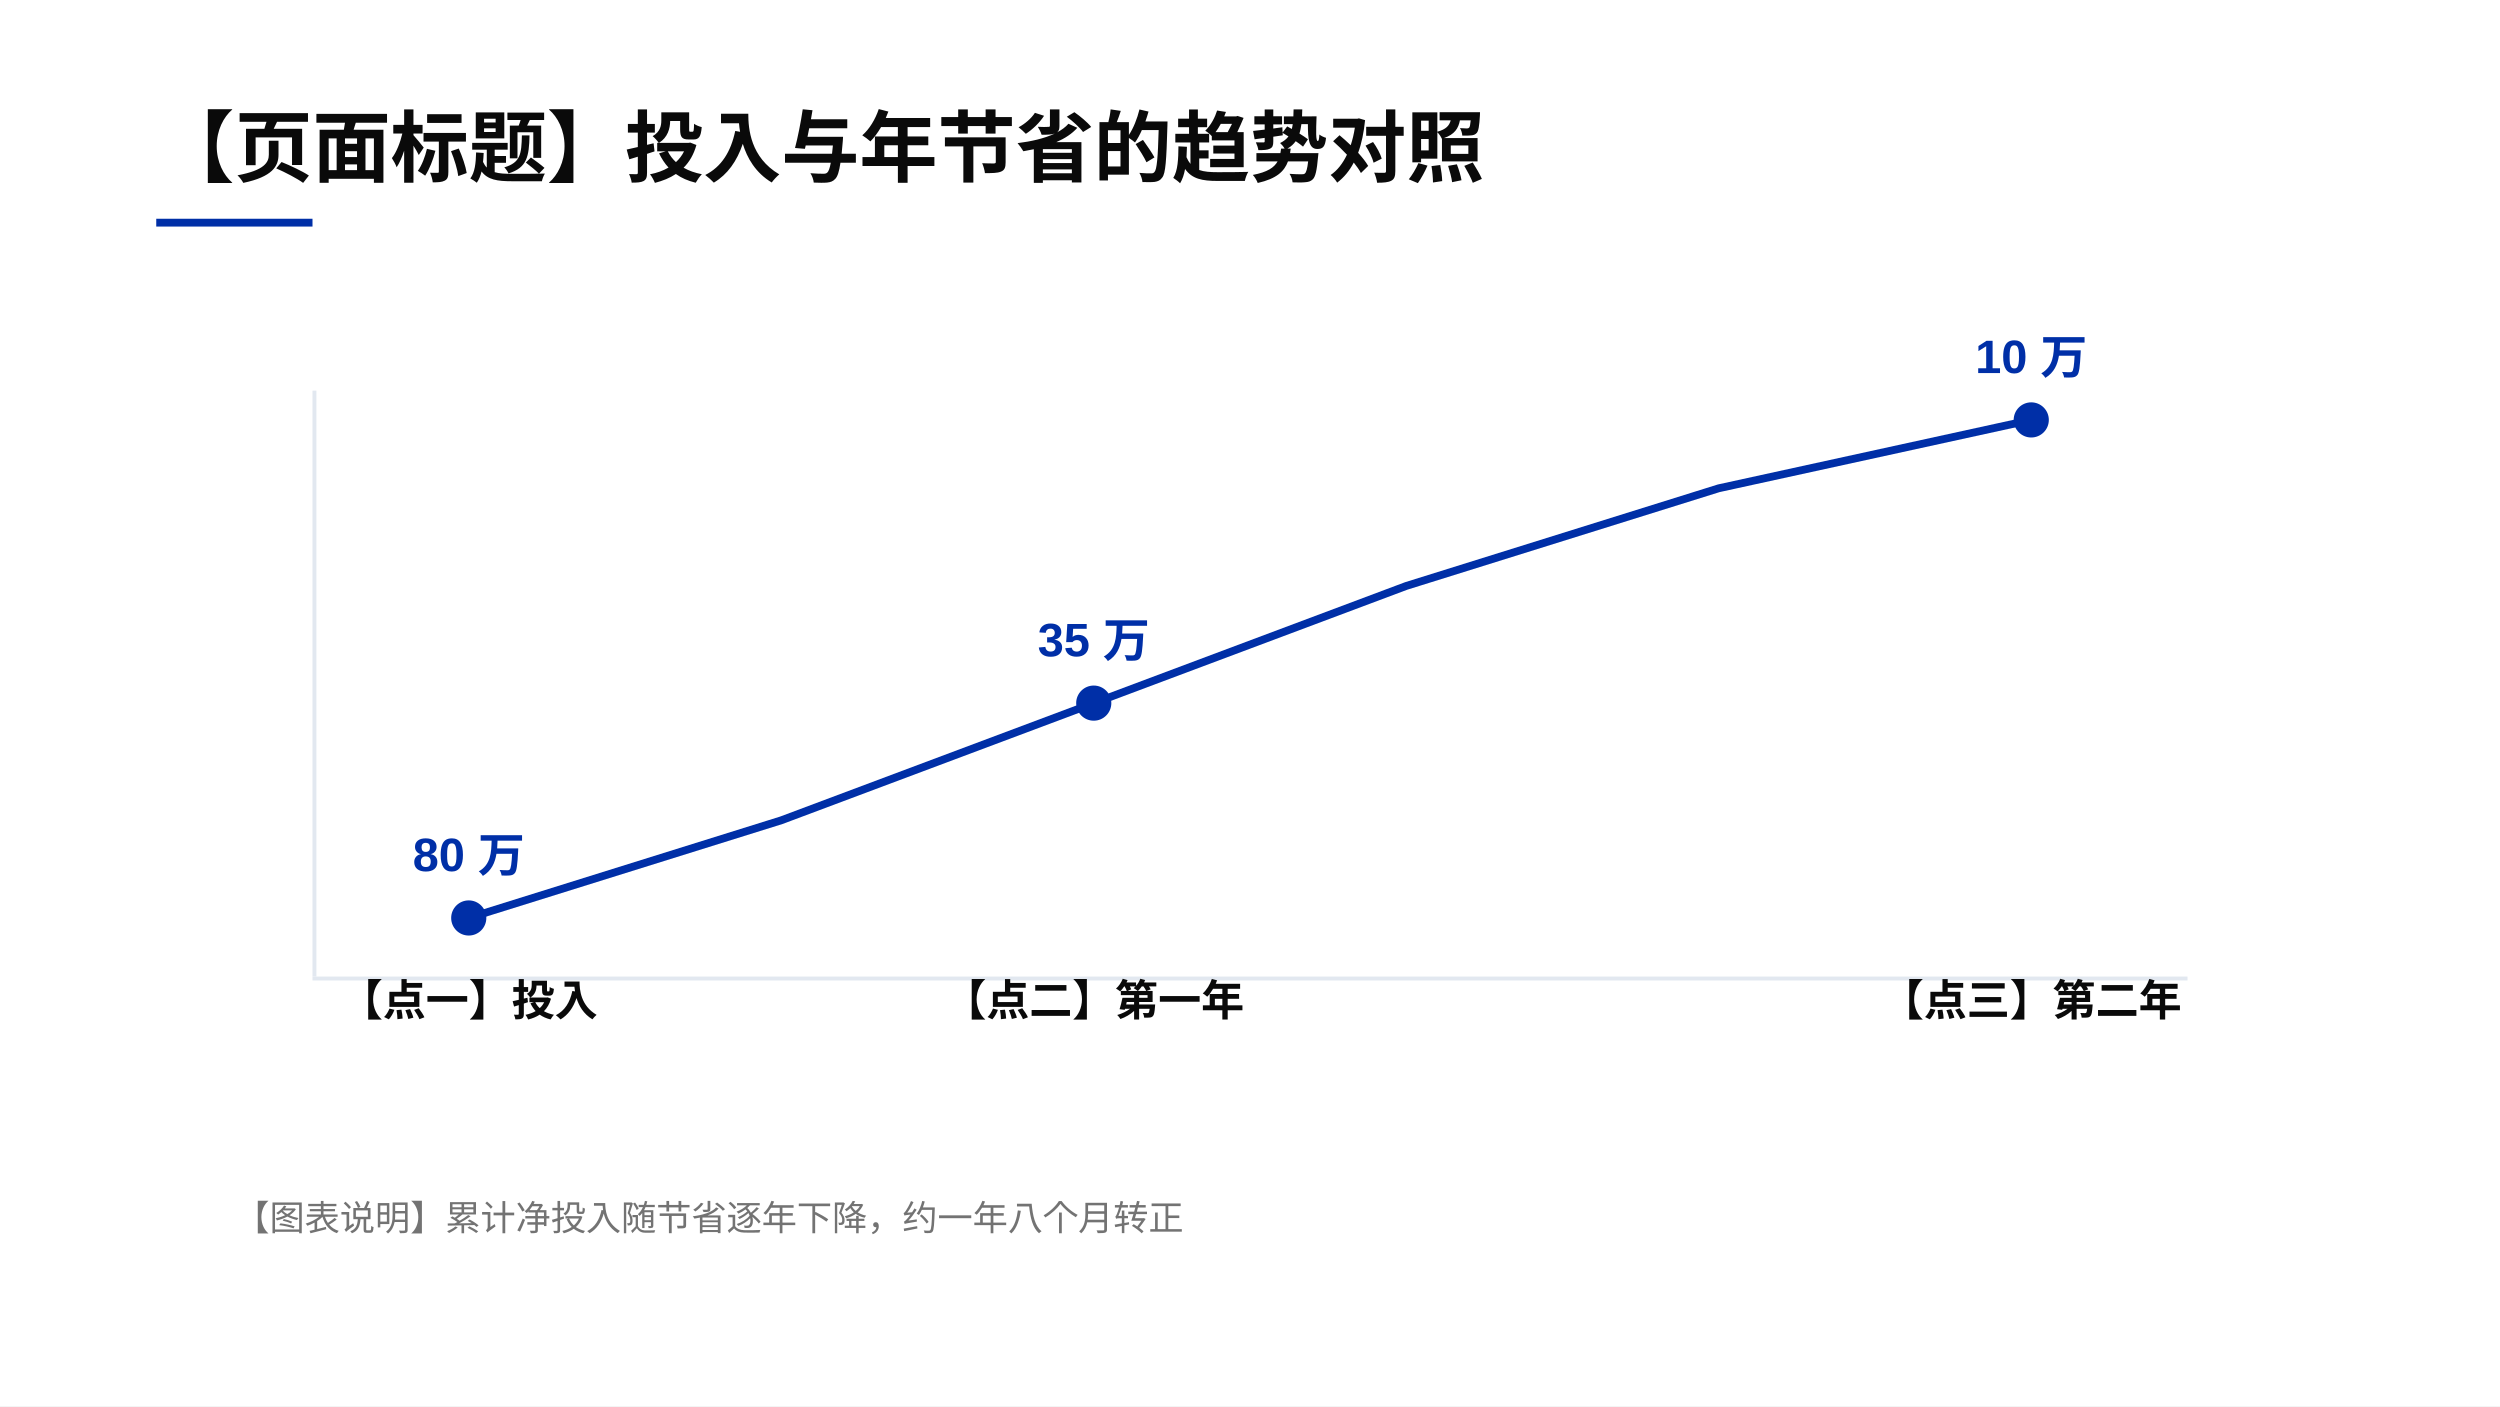
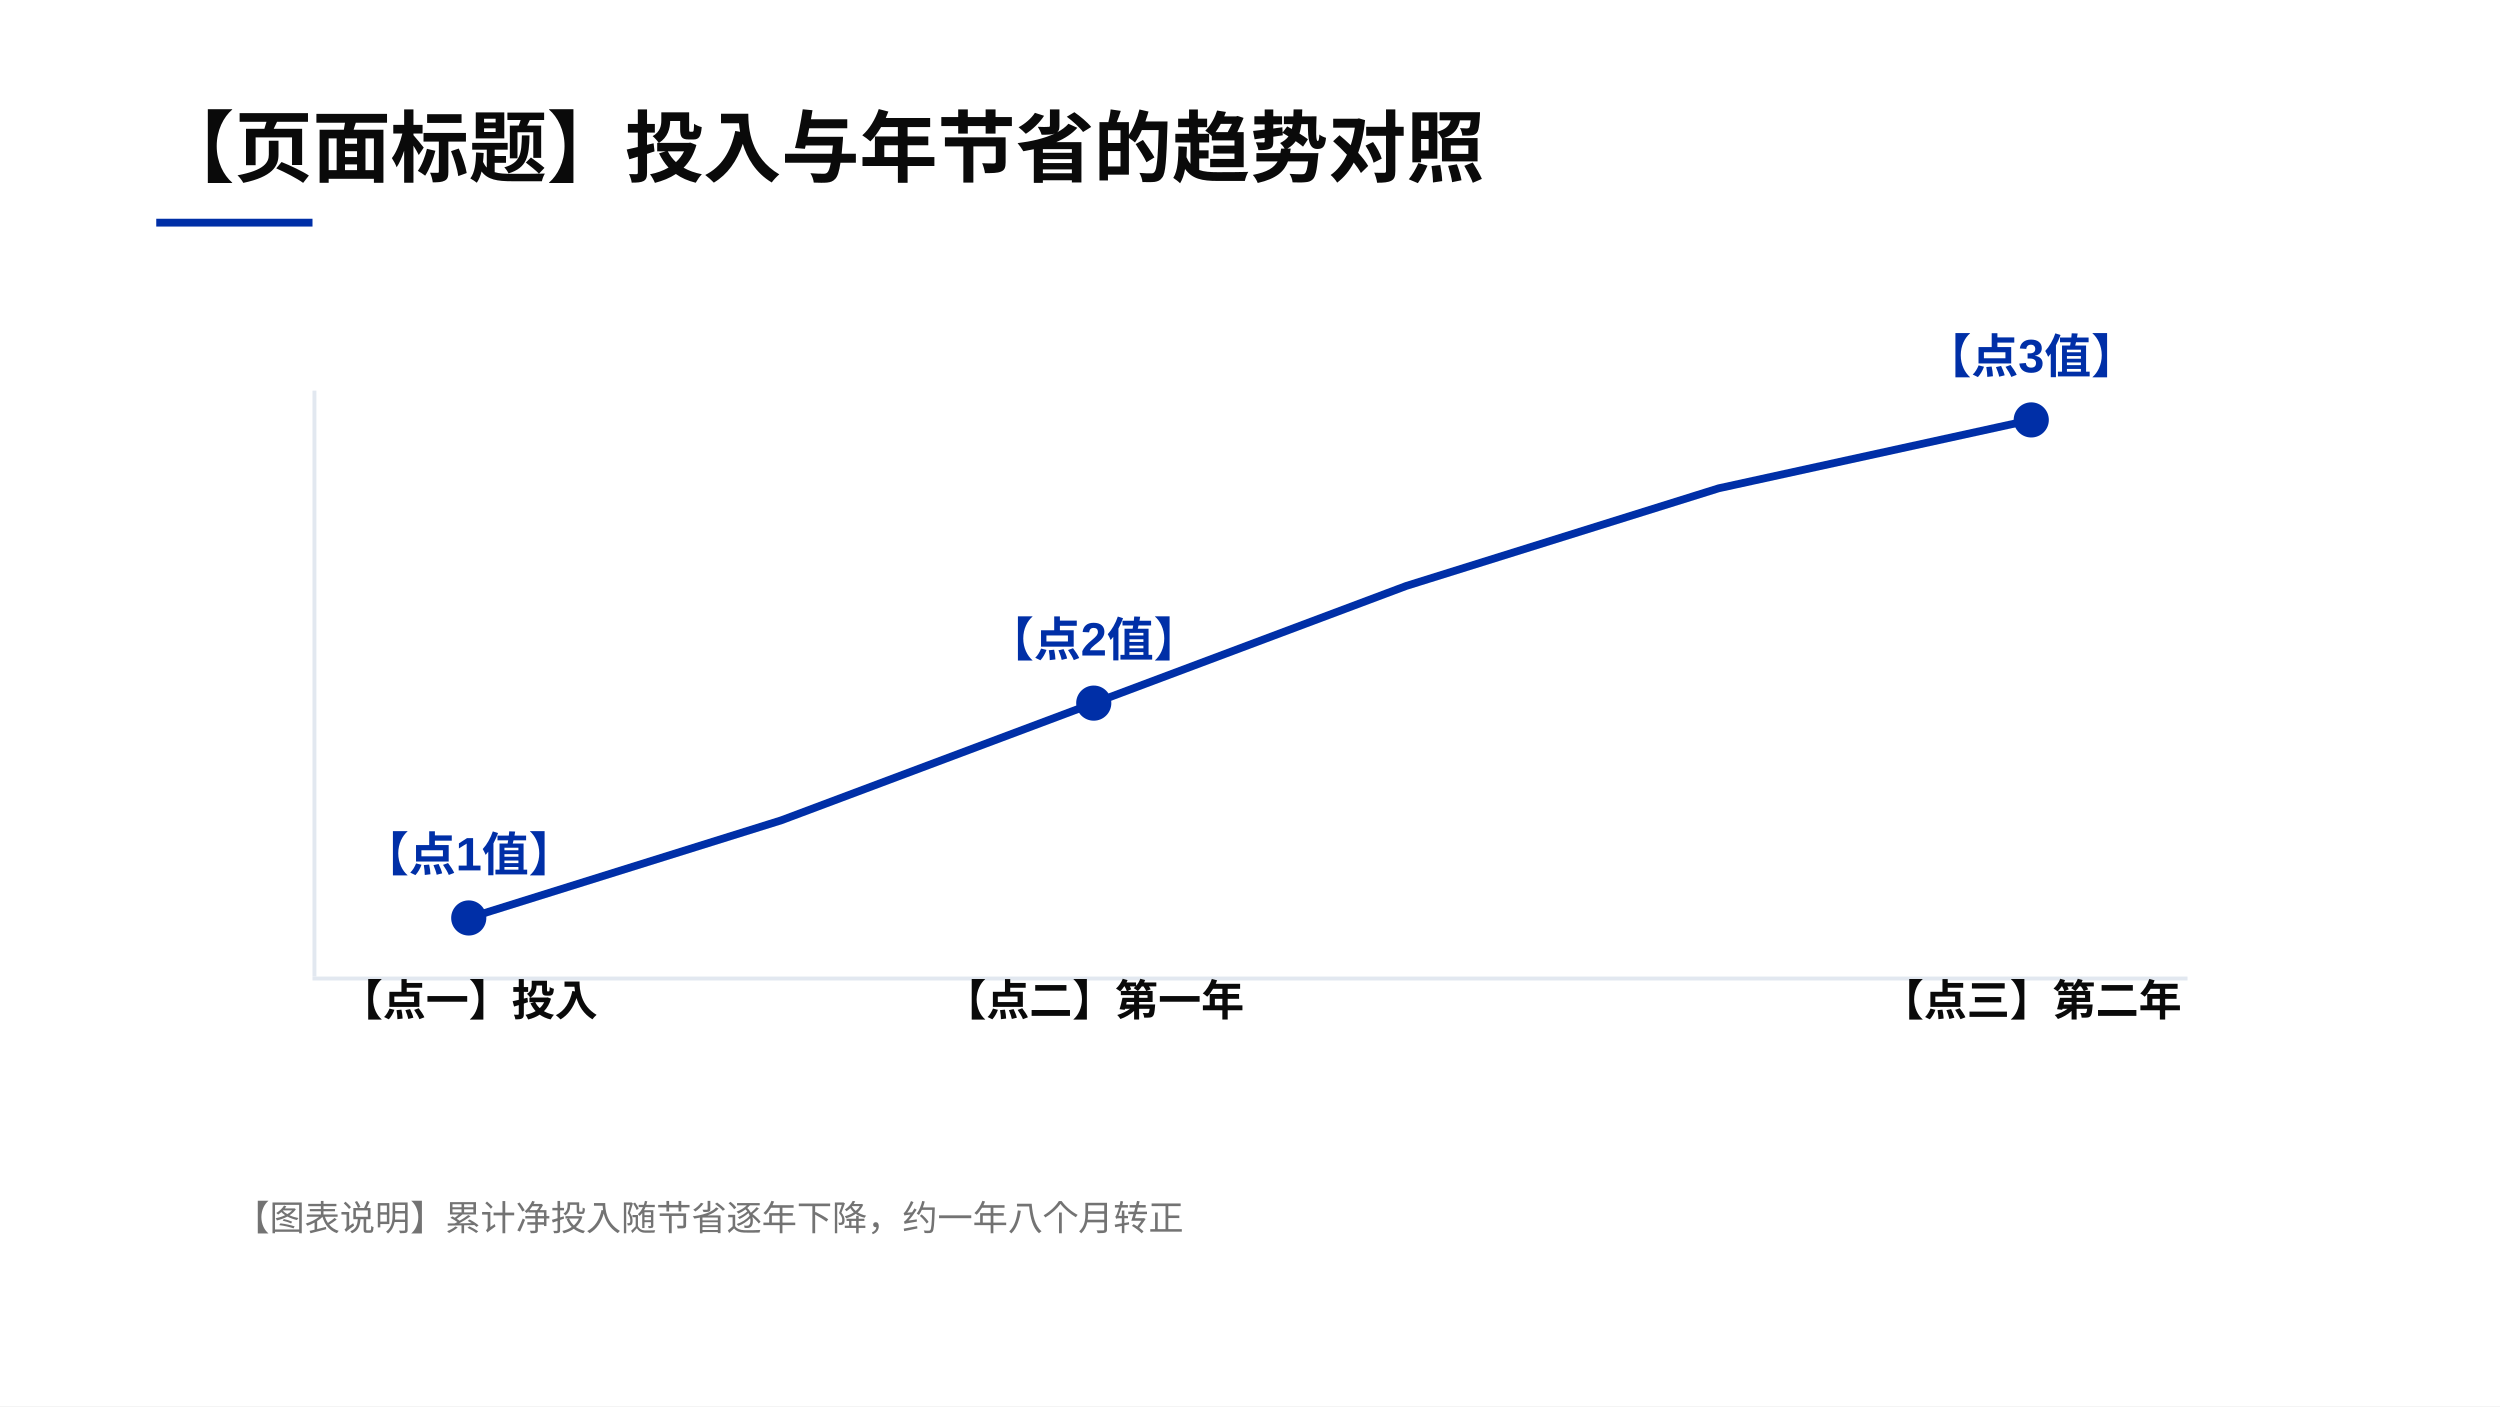
<svg xmlns="http://www.w3.org/2000/svg" viewBox="0 0 1280 720" width="1280" height="720" data-pptx-page-role="content" font-family="Microsoft YaHei, Arial, sans-serif">
  <g id="page-bg" data-pptx-bounds="0 0 1280 720">
    <rect width="1280" height="720" fill="#FFFFFF" />
  </g>
  <g id="page-title" data-pptx-bounds="80 40 1120 100">
    <text x="80" y="90" font-size="40" font-weight="700" fill="#0A0A0A">【页面标题】投入与年节省的趋势对照</text>
    <rect x="80" y="112" width="80" height="4" fill="#002FA7" />
  </g>
  <g id="line-plot" data-pptx-bounds="160 160 960 380">
    <rect x="160" y="500" width="960" height="2" fill="#E2E8F0" />
    <rect x="160" y="200" width="2" height="300" fill="#E2E8F0" />
    <polyline points="240,470 400,420 560,360 720,300 880,250 1040,215" fill="none" stroke="#002FA7" stroke-width="4" />
    <circle cx="240" cy="470" r="9" fill="#002FA7" />
    <circle cx="560" cy="360" r="9" fill="#002FA7" />
    <circle cx="1040" cy="215" r="9" fill="#002FA7" />
    <text x="240" y="520" font-size="22" font-weight="600" fill="#0A0A0A" text-anchor="middle">【点一】投入</text>
    <text x="560" y="520" font-size="22" font-weight="600" fill="#0A0A0A" text-anchor="middle">【点二】第一年</text>
    <text x="1040" y="520" font-size="22" font-weight="600" fill="#0A0A0A" text-anchor="middle">【点三】第二年</text>
-     <text x="240" y="446" font-size="24" font-weight="700" fill="#002FA7" text-anchor="middle">80 万</text>
-     <text x="560" y="336" font-size="24" font-weight="700" fill="#002FA7" text-anchor="middle">35 万</text>
-     <text x="1040" y="191" font-size="24" font-weight="700" fill="#002FA7" text-anchor="middle">10 万</text>
+     <text x="240" y="446" font-size="24" font-weight="700" fill="#002FA7" text-anchor="middle">【点1值】</text>
+     <text x="560" y="336" font-size="24" font-weight="700" fill="#002FA7" text-anchor="middle">【点2值】</text>
+     <text x="1040" y="191" font-size="24" font-weight="700" fill="#002FA7" text-anchor="middle">【点3值】</text>
  </g>
  <g id="line-note" data-pptx-bounds="120 580 1080 90">
    <text x="120" y="630" font-size="18" fill="#737373">【图表说明】累计净投入随节省逐年下降，约一年八个月转正</text>
  </g>
</svg>
